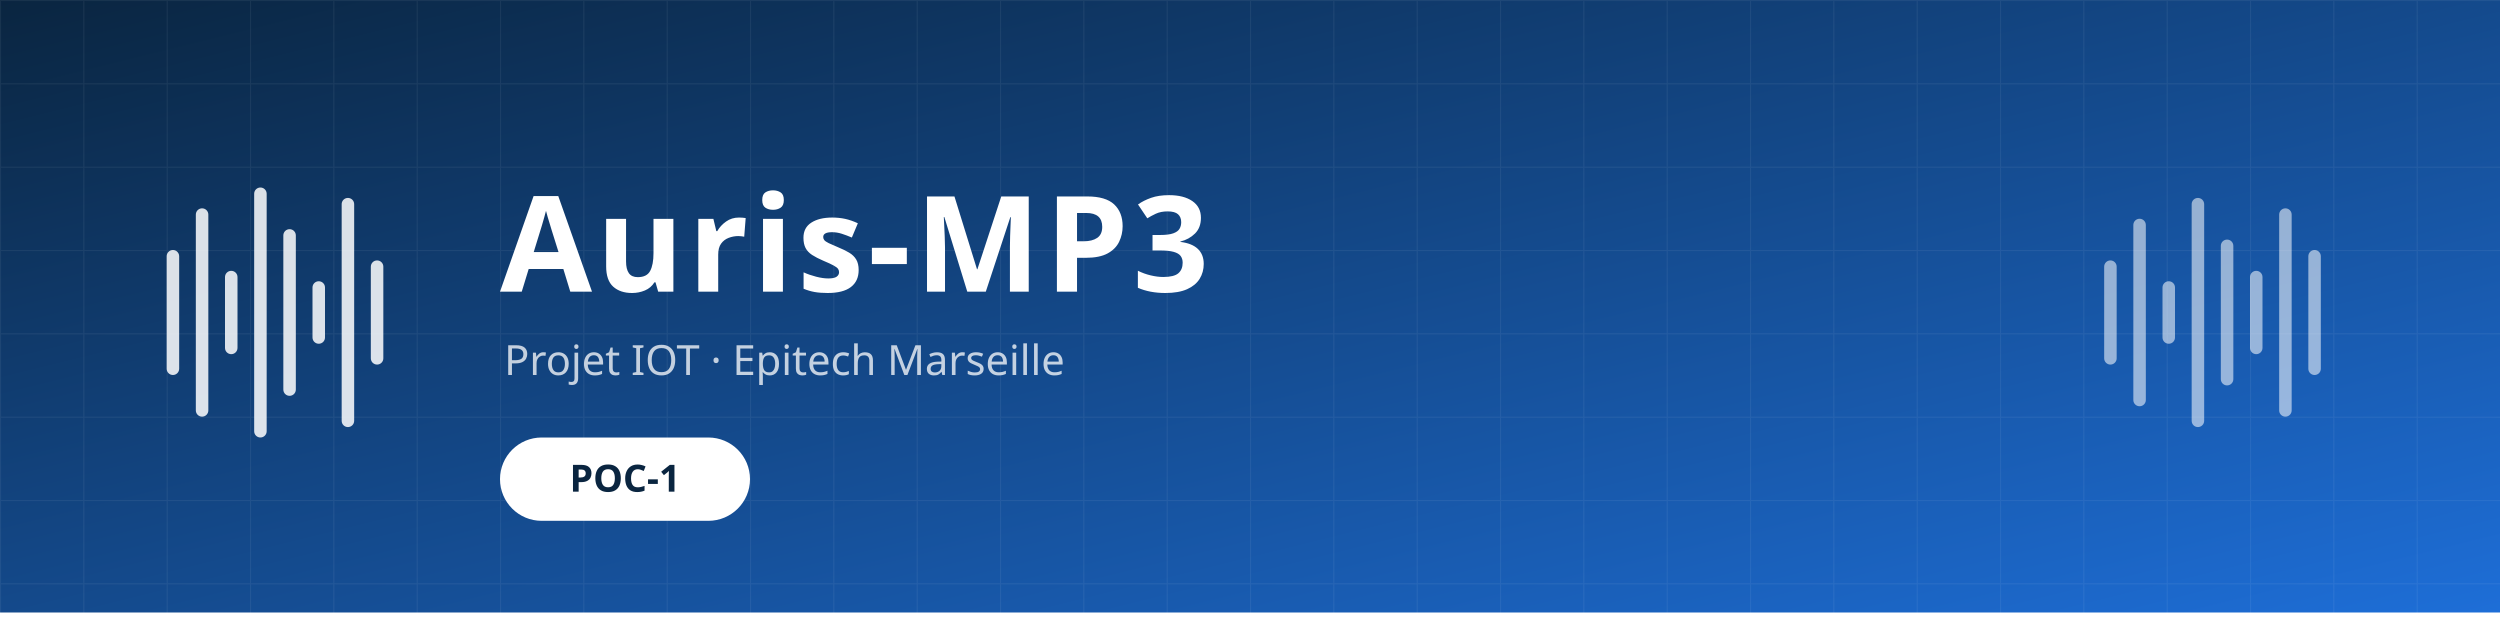
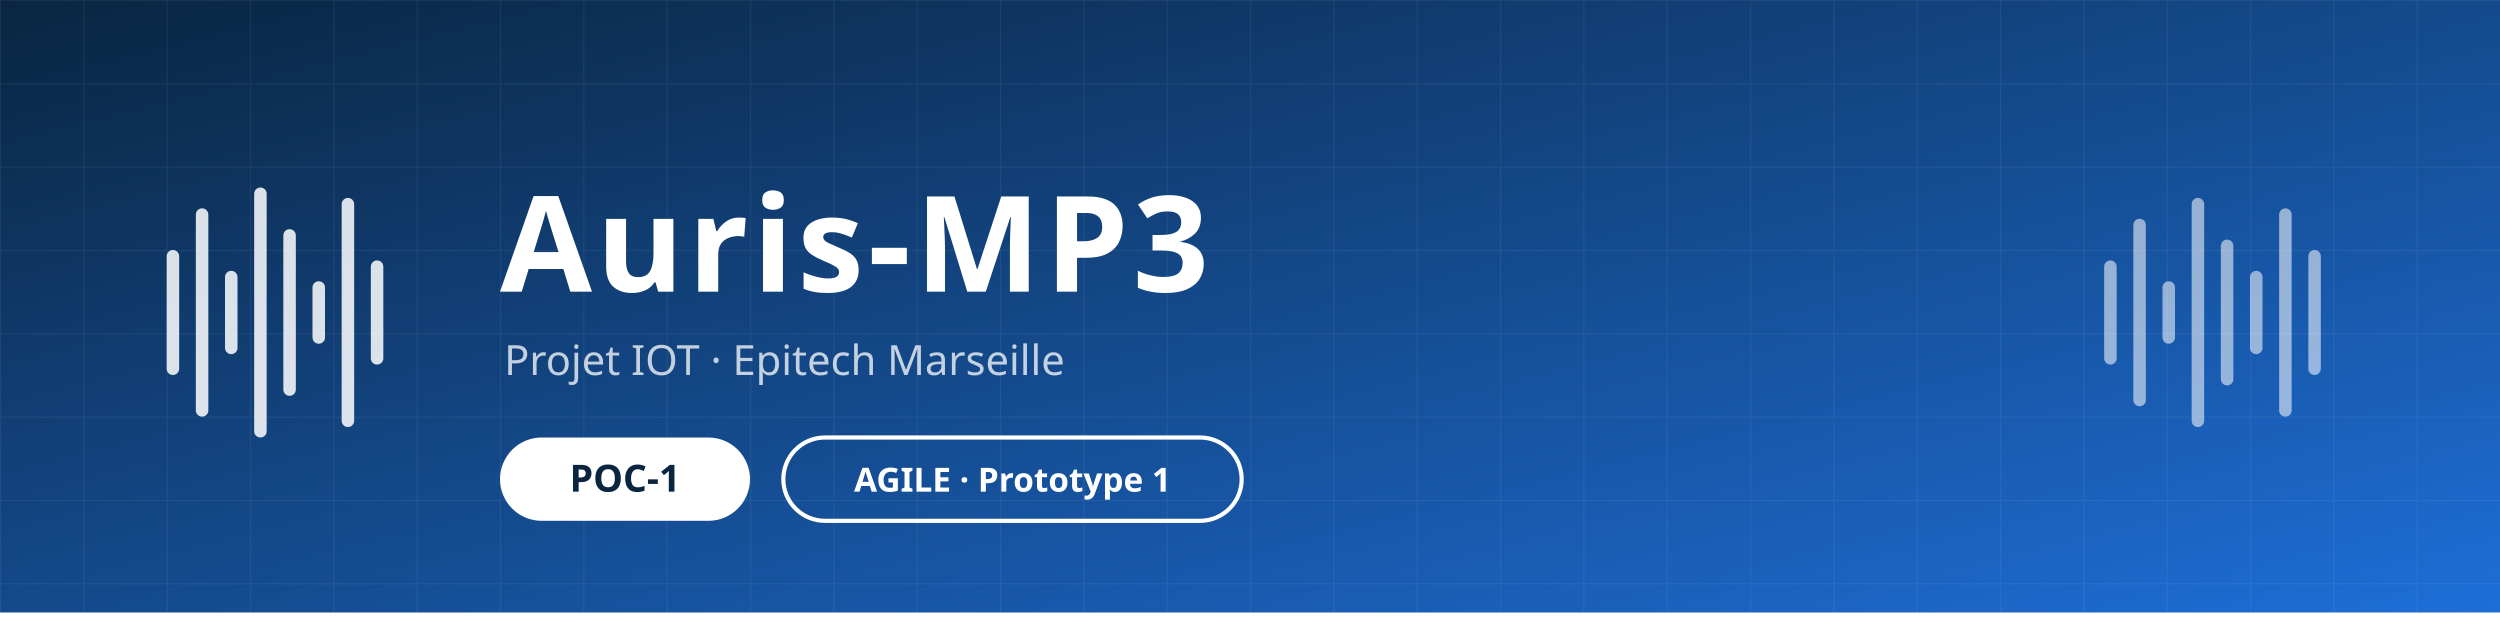
<svg xmlns="http://www.w3.org/2000/svg" viewBox="0 0 1200 300" preserveAspectRatio="xMidYMid meet" role="img" aria-label="Auris-MP3 — POC-1">
  <defs>
    <linearGradient id="bg" x1="0" y1="0" x2="1" y2="1">
      <stop offset="0%" stop-color="#0a2540" />
      <stop offset="100%" stop-color="#1e6fd9" />
    </linearGradient>
    <pattern id="grid" width="40" height="40" patternUnits="userSpaceOnUse">
      <path d="M 40 0 L 0 0 0 40" fill="none" stroke="#ffffff" stroke-opacity="0.06" stroke-width="1" />
    </pattern>
  </defs>
  <rect width="1200" height="300" fill="url(#bg)" />
  <rect width="1200" height="300" fill="url(#grid)" />
  <g transform="translate(80, 150)" fill="#ffffff" fill-opacity="0.85">
    <rect x="0" y="-30" width="6" height="60" rx="3" />
    <rect x="14" y="-50" width="6" height="100" rx="3" />
    <rect x="28" y="-20" width="6" height="40" rx="3" />
    <rect x="42" y="-60" width="6" height="120" rx="3" />
    <rect x="56" y="-40" width="6" height="80" rx="3" />
    <rect x="70" y="-15" width="6" height="30" rx="3" />
    <rect x="84" y="-55" width="6" height="110" rx="3" />
    <rect x="98" y="-25" width="6" height="50" rx="3" />
  </g>
  <g transform="translate(1010, 150)" fill="#ffffff" fill-opacity="0.55">
    <rect x="0" y="-25" width="6" height="50" rx="3" />
    <rect x="14" y="-45" width="6" height="90" rx="3" />
    <rect x="28" y="-15" width="6" height="30" rx="3" />
    <rect x="42" y="-55" width="6" height="110" rx="3" />
    <rect x="56" y="-35" width="6" height="70" rx="3" />
    <rect x="70" y="-20" width="6" height="40" rx="3" />
    <rect x="84" y="-50" width="6" height="100" rx="3" />
    <rect x="98" y="-30" width="6" height="60" rx="3" />
  </g>
  <text x="240" y="140" font-family="'Segoe UI', system-ui, -apple-system, sans-serif" font-size="64" font-weight="800" fill="#ffffff" letter-spacing="2">
    Auris-MP3
  </text>
  <text x="242" y="180" font-family="'Segoe UI', system-ui, -apple-system, sans-serif" font-size="20" font-weight="400" fill="#ffffff" fill-opacity="0.75">
    Projet IOT · Epitech Marseille
  </text>
  <g transform="translate(240, 210)">
    <rect x="0" y="0" width="120" height="40" rx="20" fill="#ffffff" />
    <text x="60" y="26" font-family="'Segoe UI', system-ui, -apple-system, sans-serif" font-size="18" font-weight="700" fill="#0a2540" text-anchor="middle">
      POC-1
    </text>
  </g>
+   <g transform="translate(376, 210)">
+     <rect x="0" y="0" width="220" height="40" rx="20" fill="none" stroke="#ffffff" stroke-width="2" />
+     <text x="110" y="26" font-family="'Segoe UI', system-ui, -apple-system, sans-serif" font-size="16" font-weight="700" fill="#ffffff" text-anchor="middle">
+       AGILE · Prototype 1
+     </text>
+   </g>
  <rect x="0" y="294" width="1200" height="6" fill="#ffffff" />
</svg>
